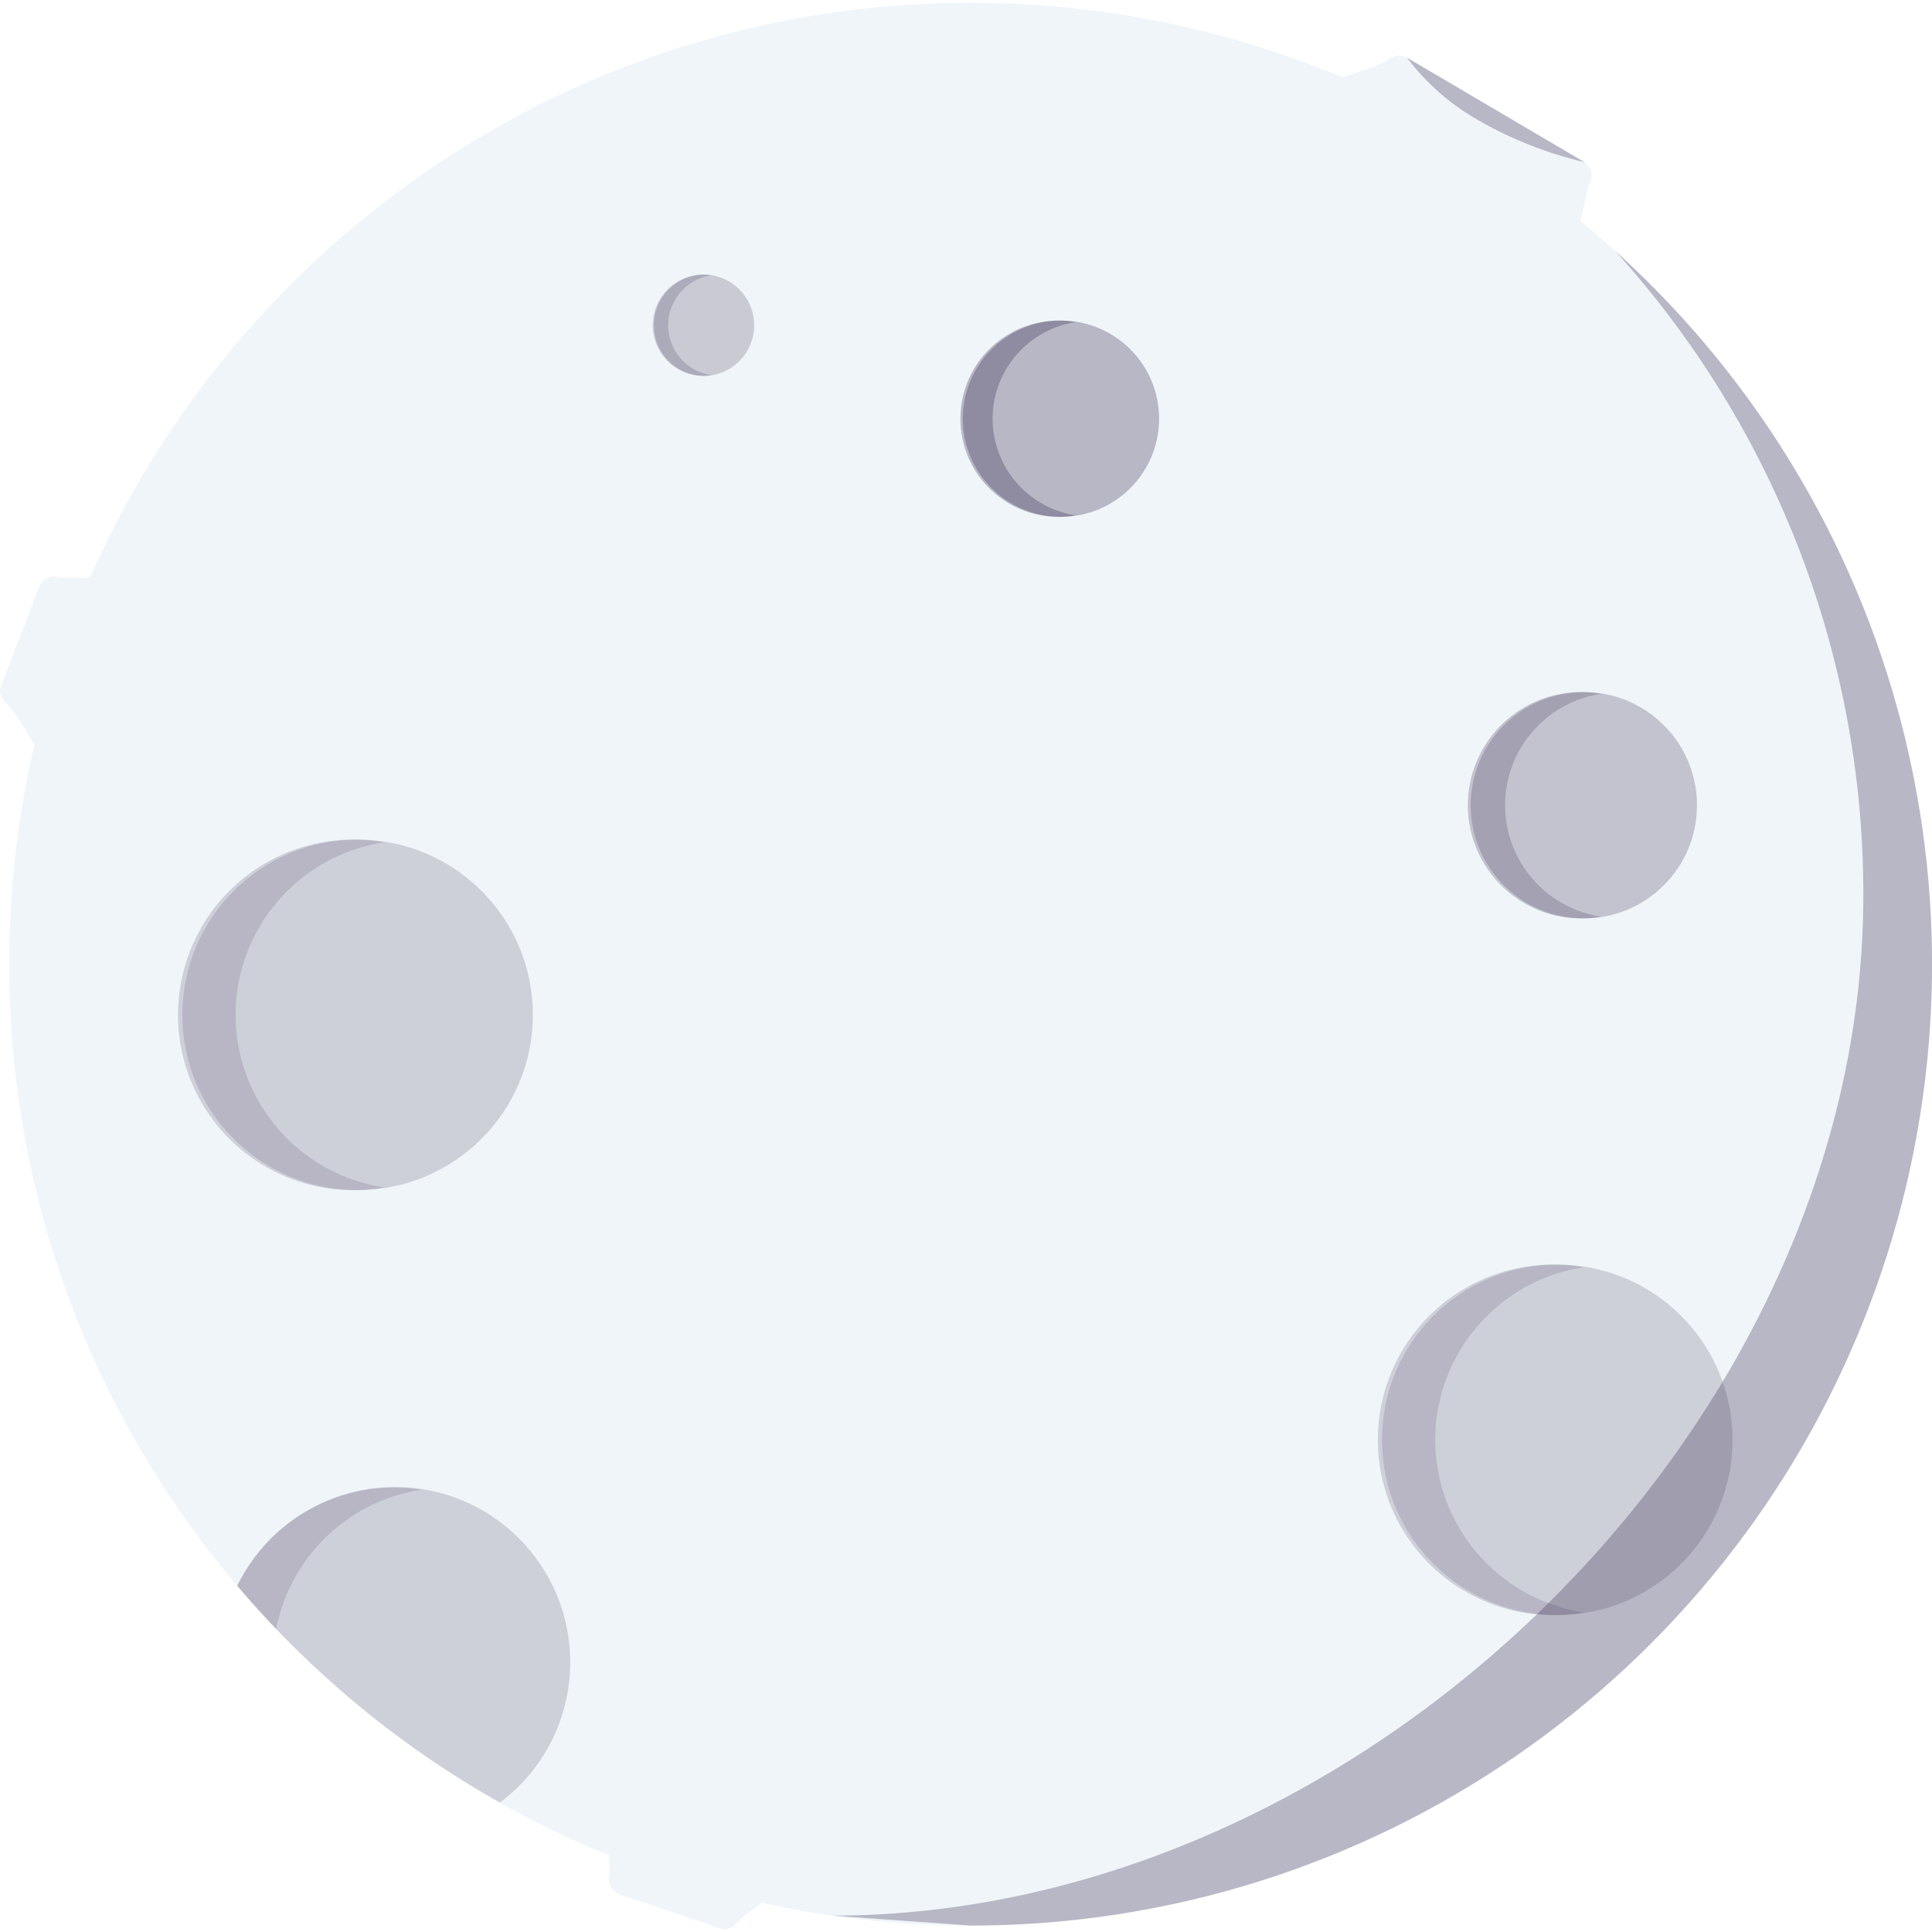
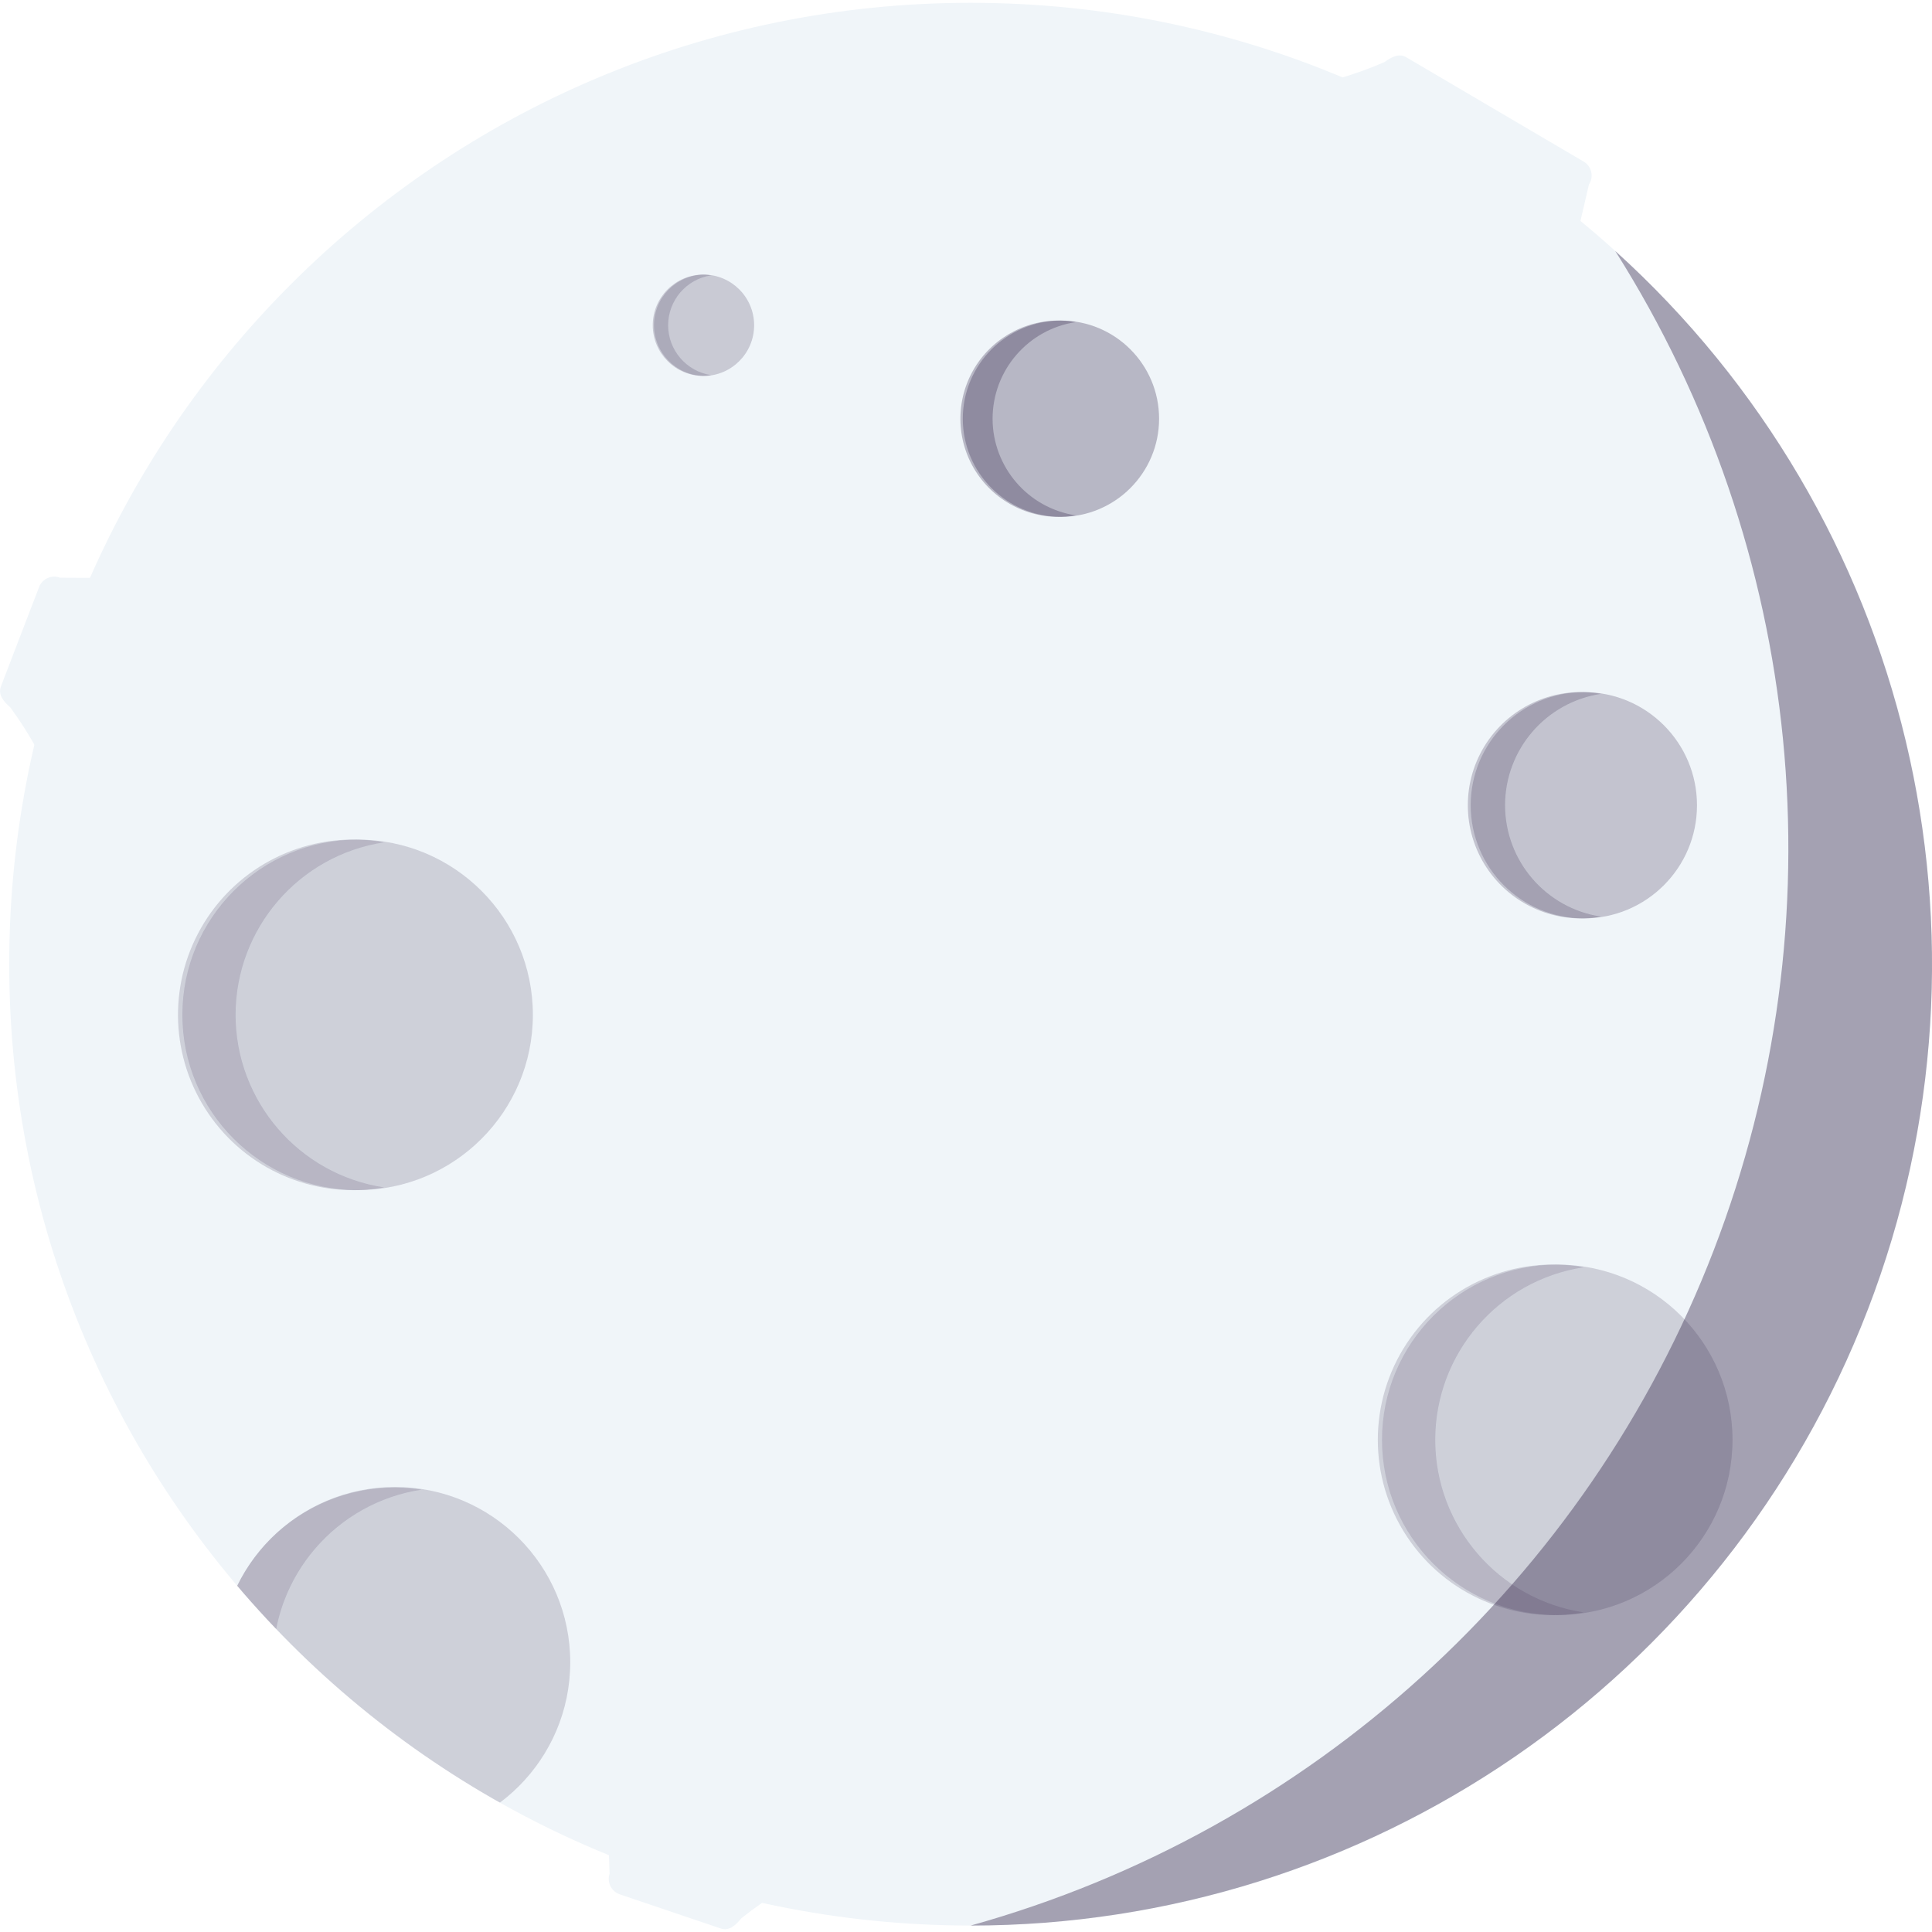
<svg xmlns="http://www.w3.org/2000/svg" width="800px" height="800px" viewBox="0 -0.09 62.208 62.208">
  <defs>
    <clipPath id="clip-path">
      <circle cx="30.955" cy="30.955" r="30.955" transform="translate(591.796 432.345)" fill="none" />
    </clipPath>
-     <clipPath id="clip-path-2">
-       <circle cx="3.522" cy="3.522" r="3.522" transform="translate(619.23 473.682)" fill="none" />
-     </clipPath>
  </defs>
  <g id="Moon" transform="translate(-591.499 -432.345)">
    <circle cx="30.955" cy="30.955" r="30.955" transform="translate(591.796 432.345)" fill="#f0f5f9" />
-     <path d="M622.752,494.256a30.954,30.954,0,0,0,20.754-53.921,30.839,30.839,0,0,1,7.99,20.754c0,17.1-16.112,32.847-33.208,32.847" fill="#312449" opacity="0.3" style="mix-blend-mode: darken;isolation: isolate" />
+     <path d="M622.752,494.256 a30.955,30.955,0,0,0,20.754-53.922 a36,36,0,0,1,-20.754,53.922" fill="#312449" opacity="0.4" style="mix-blend-mode: darken;isolation: isolate" />
    <g>
      <circle cx="3.16" cy="3.16" r="3.16" transform="translate(622.5 442.577)" fill="#312449" opacity="0.3" style="mix-blend-mode: darken;isolation: isolate" />
      <path d="M623.459,445.737a3.15,3.15,0,0,1,2.68-3.111,3.027,3.027,0,0,0-.48-.049,3.161,3.161,0,1,0,.48,6.272A3.152,3.152,0,0,1,623.459,445.737Z" fill="#312449" opacity="0.3" style="mix-blend-mode: darken;isolation: isolate" />
    </g>
    <g opacity="0.7">
      <circle cx="1.632" cy="1.632" r="1.632" transform="translate(612.517 441.096)" fill="#312449" opacity="0.3" style="mix-blend-mode: darken;isolation: isolate" />
      <path d="M613.012,442.728a1.627,1.627,0,0,1,1.384-1.607,1.682,1.682,0,0,0-.248-.025,1.632,1.632,0,0,0,0,3.263,1.559,1.559,0,0,0,.248-.025A1.627,1.627,0,0,1,613.012,442.728Z" fill="#312449" opacity="0.3" style="mix-blend-mode: darken;isolation: isolate" />
    </g>
    <g opacity="0.6">
      <circle cx="5.643" cy="5.643" r="5.643" transform="translate(597.371 459.289)" fill="#312449" opacity="0.3" style="mix-blend-mode: darken;isolation: isolate" />
      <path d="M599.084,464.932a5.627,5.627,0,0,1,4.786-5.556,5.505,5.505,0,0,0-.857-.087,5.645,5.645,0,1,0,.857,11.2A5.629,5.629,0,0,1,599.084,464.932Z" fill="#312449" opacity="0.3" style="mix-blend-mode: darken;isolation: isolate" />
    </g>
    <g opacity="0.6">
      <circle cx="5.643" cy="5.643" r="5.643" transform="translate(635.998 472.973)" fill="#312449" opacity="0.3" style="mix-blend-mode: darken;isolation: isolate" />
      <path d="M637.711,478.616a5.628,5.628,0,0,1,4.786-5.557,5.644,5.644,0,1,0,0,11.113A5.627,5.627,0,0,1,637.711,478.616Z" fill="#312449" opacity="0.3" style="mix-blend-mode: darken;isolation: isolate" />
    </g>
    <g opacity="0.8">
      <circle cx="3.643" cy="3.643" r="3.643" transform="translate(638.854 454.54)" fill="#312449" opacity="0.3" style="mix-blend-mode: darken;isolation: isolate" />
      <path d="M639.96,458.183a3.632,3.632,0,0,1,3.09-3.587,3.644,3.644,0,1,0,0,7.173A3.632,3.632,0,0,1,639.96,458.183Z" fill="#312449" opacity="0.3" style="mix-blend-mode: darken;isolation: isolate" />
    </g>
    <g>
      <g clip-path="url(#clip-path)">
        <g opacity="0.6">
          <circle cx="5.643" cy="5.643" r="5.643" transform="translate(598.574 480.134)" fill="#312449" opacity="0.3" style="mix-blend-mode: darken;isolation: isolate" />
          <path d="M600.287,485.777a5.63,5.63,0,0,1,4.787-5.557,5.634,5.634,0,1,0-.857,11.2,5.517,5.517,0,0,0,.857-.087A5.628,5.628,0,0,1,600.287,485.777Z" fill="#312449" opacity="0.3" style="mix-blend-mode: darken;isolation: isolate" />
        </g>
      </g>
    </g>
    <path d="M593.367,457.841a12.067,12.067,0,0,0-1.538-2.81c-.216-.189-.4-.406-.3-.675l1.229-3.2a.523.523,0,0,1,.674-.3l2.557.013a.524.524,0,0,1,.3.675l-2.248,6A.524.524,0,0,1,593.367,457.841Z" fill="#f0f5f9" />
    <path d="M618.113,492.374a12.06,12.06,0,0,0-2.746,1.649c-.18.223-.389.419-.662.327l-3.251-1.1a.524.524,0,0,1-.327-.662l-.089-2.555a.524.524,0,0,1,.662-.328l6.086,2.006A.524.524,0,0,1,618.113,492.374Z" fill="#f0f5f9" />
    <path d="M632.995,435.132a12.066,12.066,0,0,0,3.08-.877c.232-.169.486-.3.724-.144l5.717,3.362a.524.524,0,0,1,.144.725l-.578,2.49a.525.525,0,0,1-.725.144l-8.219-4.975A.525.525,0,0,1,632.995,435.132Z" fill="#f0f5f9" />
-     <path d="M636.8,434.111a7.507,7.507,0,0,0,2.271,2,12.73,12.73,0,0,0,3.446,1.366" fill="#312449" opacity="0.3" style="mix-blend-mode: darken;isolation: isolate" />
  </g>
</svg>
